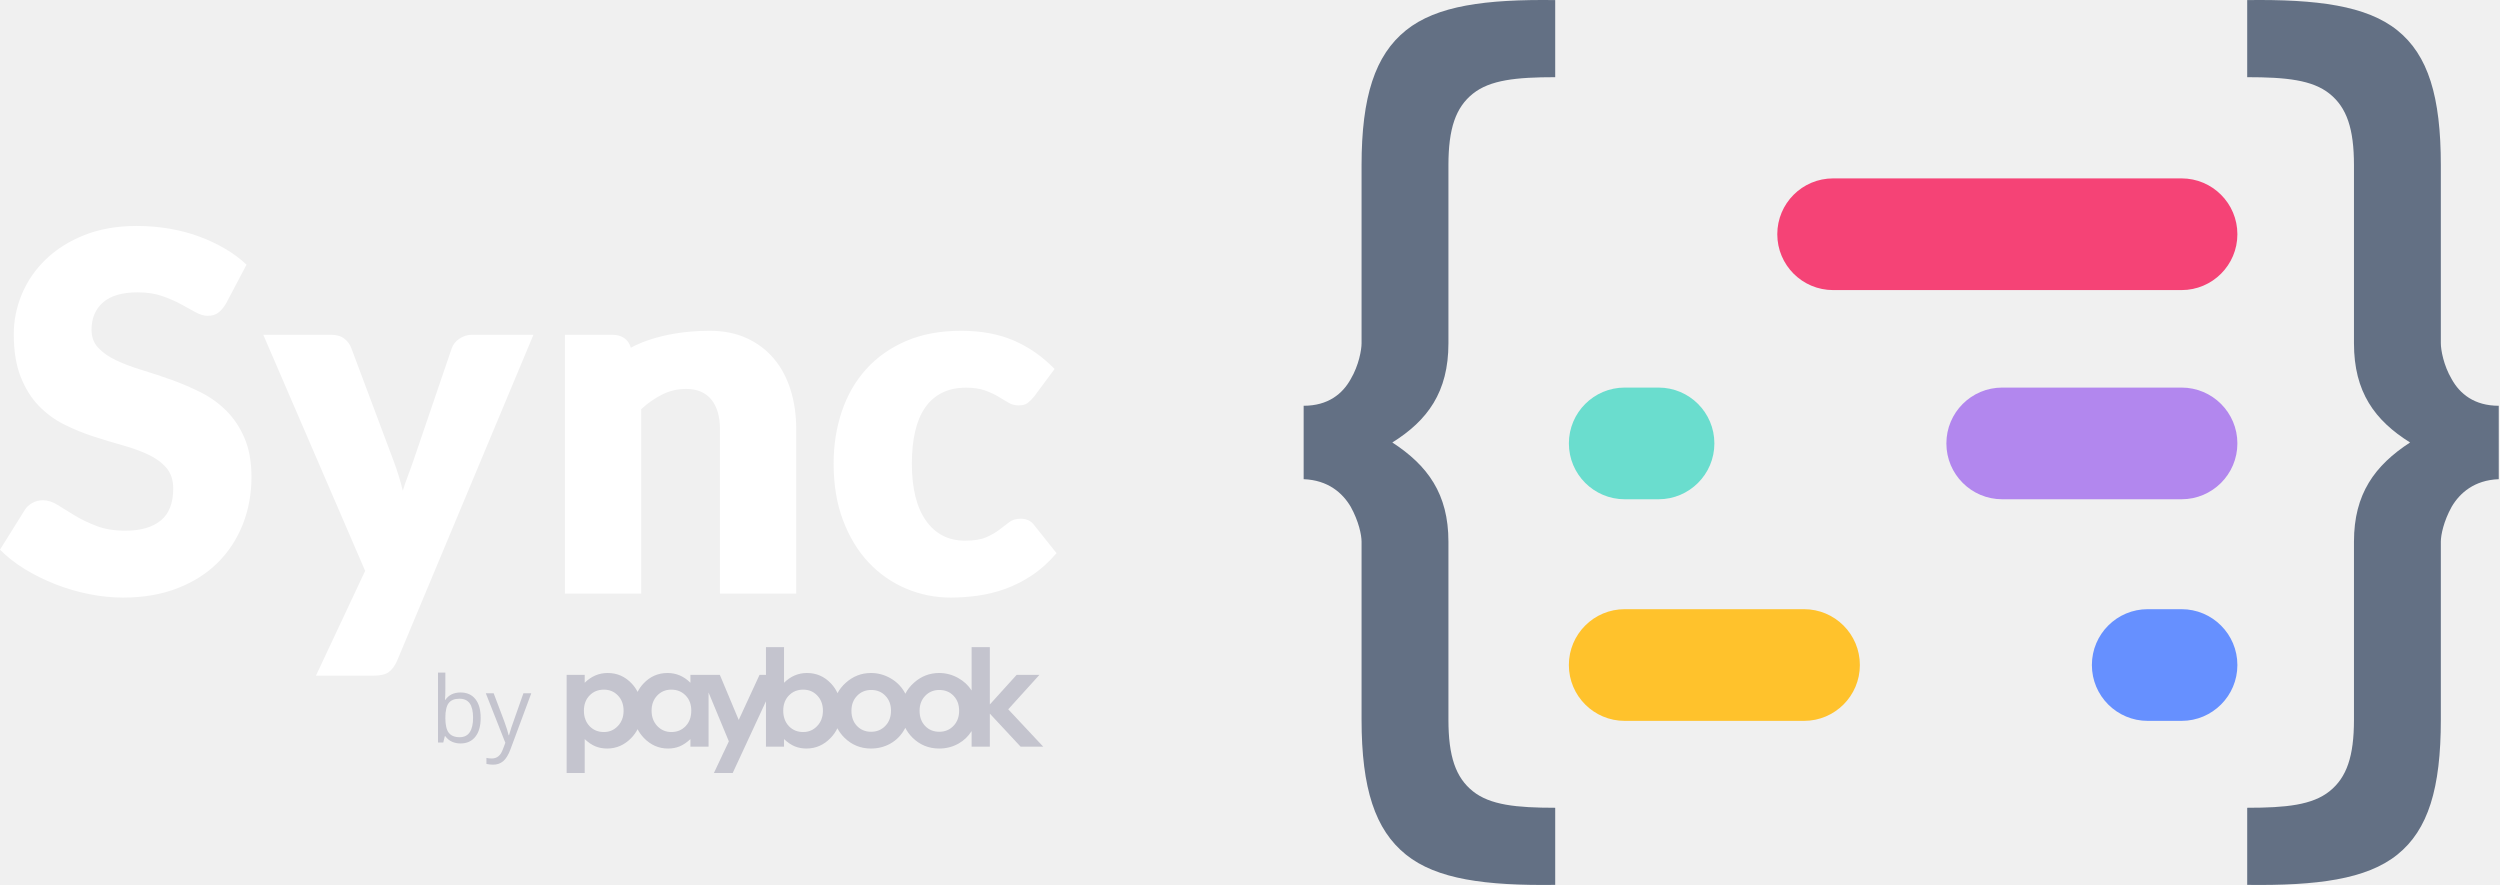
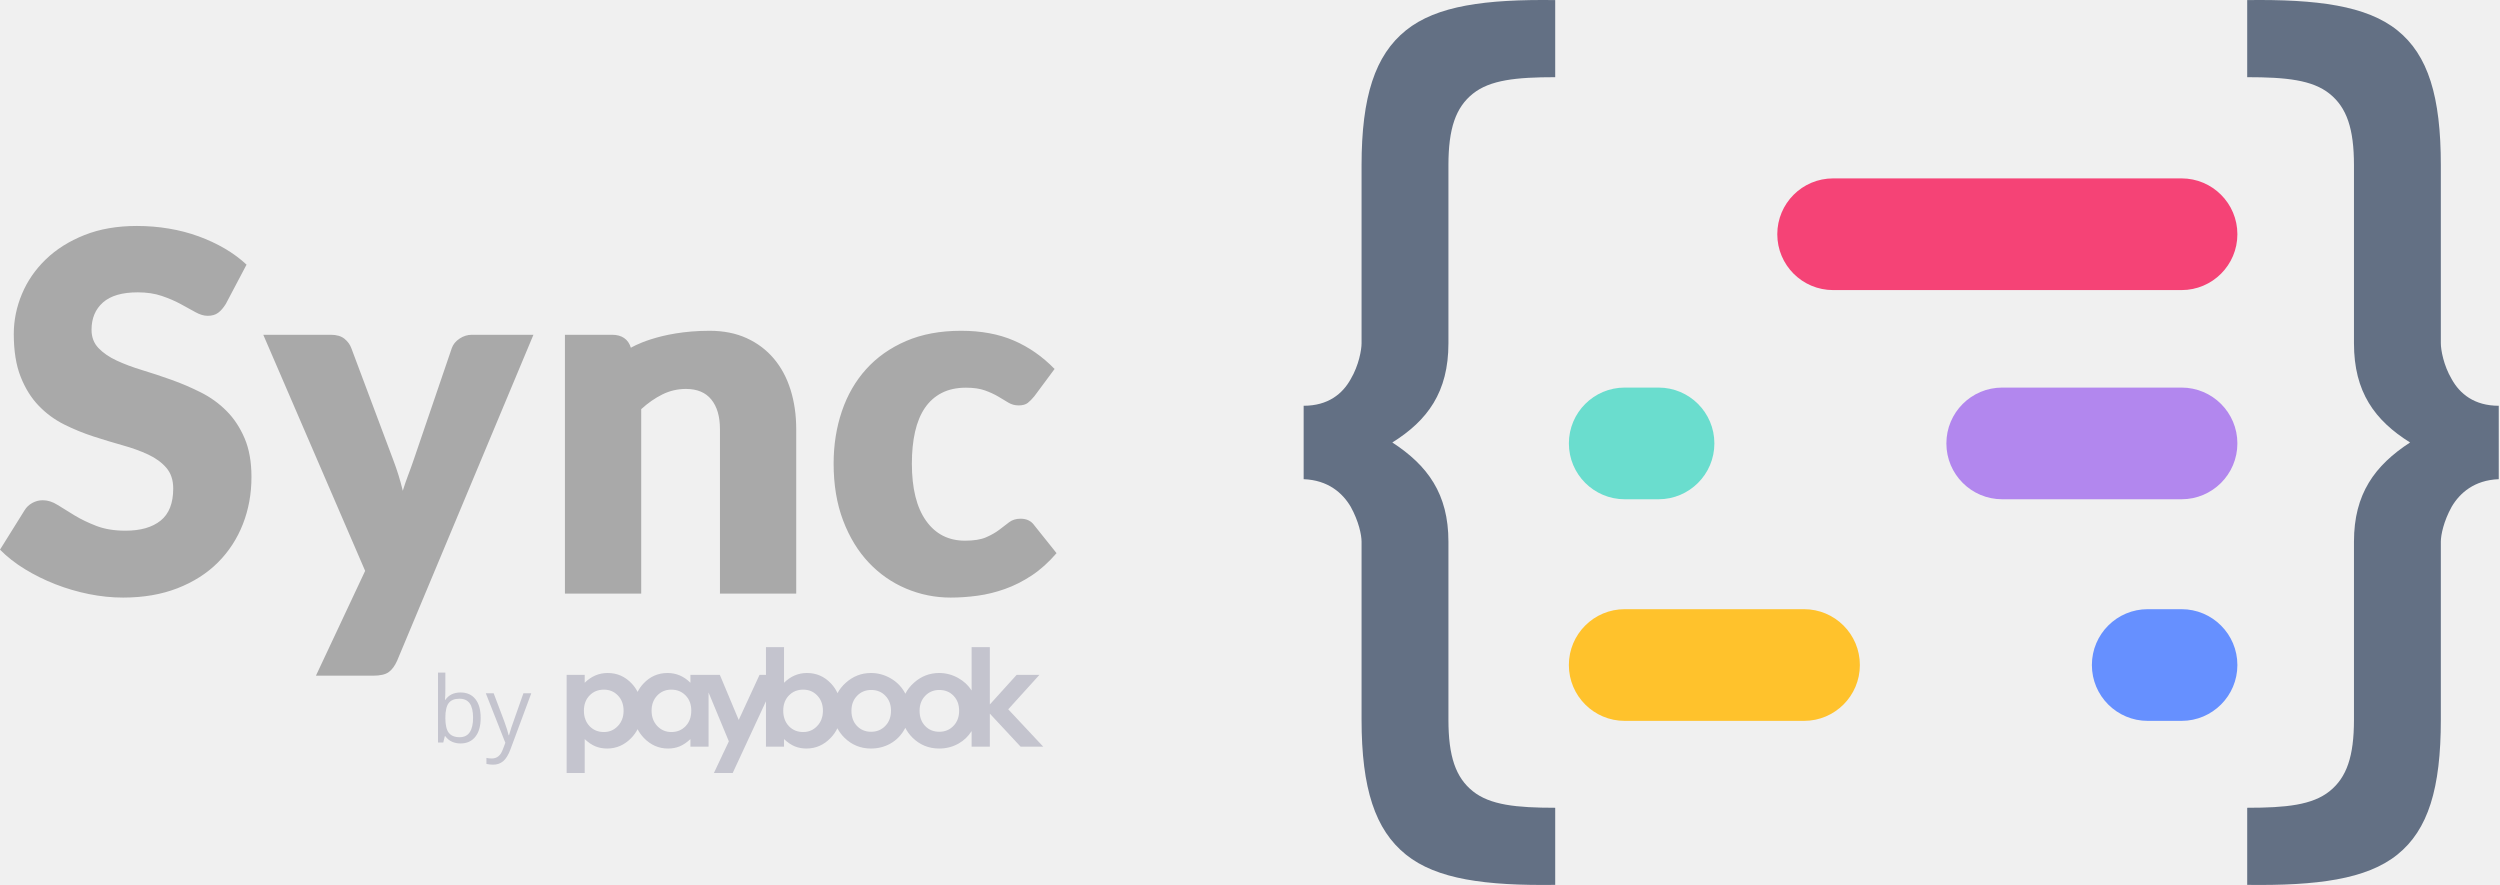
<svg xmlns="http://www.w3.org/2000/svg" width="339" height="120" viewBox="0 0 339 120" fill="none">
  <g id="logo">
    <g id="Group 4">
      <path id="Fill 3" fill-rule="evenodd" clip-rule="evenodd" d="M140.949 91.51H137.857L134.22 95.529V87.747H131.751V93.628C131.303 92.928 130.702 92.371 129.95 91.947C129.136 91.489 128.264 91.258 127.337 91.258C126.052 91.258 124.915 91.701 123.926 92.583C123.43 93.029 123.043 93.525 122.765 94.069C122.723 93.986 122.676 93.902 122.629 93.818C122.17 93.031 121.531 92.406 120.71 91.947C119.896 91.489 119.024 91.258 118.096 91.258C116.812 91.258 115.676 91.701 114.686 92.583C114.213 93.007 113.841 93.477 113.566 93.99C113.351 93.516 113.062 93.087 112.702 92.699C111.803 91.738 110.712 91.258 109.426 91.258C108.835 91.258 108.281 91.369 107.762 91.589C107.244 91.811 106.762 92.141 106.315 92.583V87.747H103.864V91.51H102.993L100.17 97.625L97.611 91.51H93.62V92.583C93.179 92.141 92.7 91.811 92.181 91.589C91.663 91.369 91.108 91.258 90.517 91.258C89.233 91.258 88.141 91.738 87.243 92.699C86.924 93.04 86.663 93.414 86.458 93.821C86.252 93.414 85.991 93.04 85.673 92.699C84.774 91.738 83.683 91.258 82.398 91.258C81.806 91.258 81.252 91.369 80.734 91.589C80.215 91.811 79.733 92.141 79.287 92.583V91.51H76.835V104.816H79.287V100.221C79.768 100.675 80.254 101.004 80.743 101.207C81.232 101.404 81.759 101.502 82.326 101.502C83.597 101.502 84.698 101.016 85.628 100.043C85.966 99.685 86.242 99.299 86.458 98.879C86.673 99.299 86.95 99.685 87.287 100.043C88.217 101.016 89.317 101.502 90.589 101.502C91.156 101.502 91.681 101.404 92.164 101.207C92.652 101.004 93.137 100.675 93.62 100.221V101.252H96.08V93.9L98.832 100.527L96.806 104.816H99.356L103.864 95.094V101.252H106.315V100.221C106.797 100.675 107.283 101.004 107.771 101.207C108.26 101.404 108.788 101.502 109.355 101.502C110.627 101.502 111.726 101.016 112.655 100.043C113.028 99.649 113.326 99.22 113.549 98.752C113.787 99.204 114.098 99.628 114.488 100.017C115.489 101.007 116.694 101.502 118.105 101.502C119.064 101.502 119.942 101.278 120.738 100.83C121.533 100.378 122.16 99.75 122.619 98.95C122.668 98.865 122.715 98.78 122.759 98.693C123 99.169 123.322 99.611 123.726 100.017C124.728 101.007 125.934 101.502 127.345 101.502C128.304 101.502 129.183 101.278 129.977 100.83C130.713 100.412 131.304 99.846 131.751 99.132V101.252H134.22V96.765L138.4 101.252H141.466L136.716 96.182L140.949 91.51ZM83.782 98.448C83.27 98.992 82.636 99.264 81.882 99.264C81.105 99.264 80.46 98.999 79.947 98.467C79.435 97.929 79.178 97.228 79.178 96.362C79.178 95.514 79.435 94.829 79.947 94.304C80.46 93.778 81.105 93.515 81.882 93.515C82.654 93.515 83.294 93.783 83.801 94.321C84.307 94.852 84.559 95.536 84.559 96.371C84.559 97.213 84.301 97.906 83.782 98.448ZM92.969 98.467C92.456 98.999 91.811 99.264 91.033 99.264C90.279 99.264 89.643 98.992 89.124 98.448C88.612 97.906 88.355 97.213 88.355 96.371C88.355 95.536 88.609 94.852 89.115 94.321C89.622 93.783 90.258 93.515 91.024 93.515C91.808 93.516 92.456 93.778 92.969 94.304C93.482 94.829 93.738 95.514 93.738 96.362C93.738 97.228 93.482 97.929 92.969 98.467ZM110.811 98.448C110.298 98.992 109.665 99.264 108.912 99.264C108.133 99.264 107.488 98.999 106.976 98.467C106.463 97.929 106.207 97.228 106.207 96.362C106.207 95.514 106.463 94.829 106.976 94.304C107.488 93.778 108.133 93.515 108.912 93.515C109.683 93.515 110.322 93.783 110.829 94.321C111.335 94.852 111.589 95.536 111.589 96.371C111.589 97.213 111.329 97.906 110.811 98.448ZM120.051 98.431C119.538 98.963 118.896 99.228 118.124 99.228C117.352 99.228 116.713 98.966 116.206 98.44C115.705 97.915 115.456 97.228 115.456 96.38C115.456 95.558 115.709 94.882 116.215 94.356C116.727 93.825 117.366 93.559 118.134 93.559C118.917 93.559 119.558 93.822 120.059 94.347C120.567 94.868 120.82 95.545 120.82 96.38C120.82 97.216 120.563 97.899 120.051 98.431ZM129.29 98.431C128.778 98.963 128.136 99.228 127.364 99.228C126.592 99.228 125.953 98.966 125.446 98.44C124.946 97.915 124.696 97.228 124.696 96.38C124.696 95.558 124.949 94.882 125.455 94.356C125.967 93.825 126.608 93.559 127.373 93.559C128.156 93.559 128.8 93.822 129.3 94.347C129.806 94.868 130.059 95.545 130.059 96.38C130.059 97.216 129.803 97.899 129.29 98.431Z" fill="#C4C4CE" />
      <path id="by" fill-rule="evenodd" clip-rule="evenodd" d="M59.393 100.691V91.206H60.389V93.51C60.389 94.026 60.373 94.489 60.341 94.9H60.389C60.852 94.233 61.54 93.9 62.452 93.9C63.315 93.9 63.986 94.2 64.464 94.799C64.942 95.399 65.18 96.247 65.18 97.344C65.18 98.442 64.94 99.294 64.458 99.902C63.976 100.509 63.307 100.813 62.452 100.813C62.024 100.813 61.633 100.733 61.279 100.572C60.925 100.412 60.629 100.165 60.389 99.832H60.317L60.107 100.691H59.393ZM60.389 97.344C60.389 98.283 60.542 98.954 60.85 99.359C61.158 99.763 61.652 99.965 62.332 99.965C62.943 99.965 63.399 99.739 63.699 99.286C63.999 98.833 64.149 98.181 64.149 97.332C64.149 96.462 63.999 95.814 63.699 95.387C63.399 94.961 62.935 94.747 62.308 94.747C61.628 94.747 61.138 94.945 60.838 95.342C60.538 95.738 60.389 96.405 60.389 97.344ZM65.876 94.01H66.943L68.382 97.82C68.698 98.689 68.894 99.317 68.97 99.703H69.018C69.07 99.496 69.179 99.142 69.345 98.64C69.511 98.138 70.053 96.594 70.973 94.01H72.041L69.216 101.618C68.936 102.369 68.609 102.903 68.235 103.218C67.862 103.533 67.403 103.69 66.859 103.69C66.555 103.69 66.255 103.656 65.96 103.587V102.776C66.179 102.825 66.425 102.849 66.697 102.849C67.381 102.849 67.869 102.459 68.16 101.679L68.526 100.728L65.876 94.01Z" fill="#C4C4CE" />
    </g>
    <g id="Sync Copy 25 + Group Copy 17 + Path + Path Copy Copy Copy Copy + Fill 3 + by Copy 2">
      <g id="Sync Copy 25 + Group Copy 17 + Path + Path Copy Copy Copy Copy">
-         <path id="Sync Copy 25" fill-rule="evenodd" clip-rule="evenodd" d="M30.629 41.199C30.295 41.741 29.945 42.147 29.578 42.417C29.211 42.688 28.738 42.824 28.16 42.824C27.648 42.824 27.098 42.66 26.508 42.333C25.919 42.006 25.251 41.639 24.506 41.233C23.761 40.827 22.91 40.46 21.954 40.133C20.997 39.806 19.907 39.642 18.684 39.642C16.571 39.642 14.997 40.099 13.963 41.013C12.929 41.927 12.412 43.162 12.412 44.719C12.412 45.712 12.723 46.535 13.346 47.189C13.969 47.844 14.786 48.408 15.798 48.881C16.81 49.355 17.967 49.789 19.268 50.184C20.569 50.579 21.898 51.019 23.255 51.504C24.612 51.989 25.941 52.559 27.242 53.213C28.543 53.867 29.7 54.702 30.712 55.718C31.724 56.733 32.542 57.968 33.164 59.423C33.787 60.879 34.099 62.633 34.099 64.686C34.099 66.965 33.709 69.097 32.931 71.082C32.152 73.067 31.023 74.799 29.544 76.277C28.065 77.755 26.241 78.917 24.073 79.763C21.904 80.609 19.44 81.032 16.682 81.032C15.17 81.032 13.629 80.874 12.061 80.558C10.493 80.242 8.975 79.796 7.507 79.221C6.039 78.646 4.66 77.963 3.37 77.174C2.08 76.384 0.956 75.504 0 74.534L3.336 69.187C3.581 68.781 3.926 68.454 4.371 68.205C4.816 67.957 5.294 67.833 5.805 67.833C6.473 67.833 7.146 68.047 7.824 68.476C8.502 68.905 9.27 69.379 10.126 69.898C10.982 70.416 11.967 70.89 13.079 71.319C14.191 71.748 15.503 71.962 17.016 71.962C19.062 71.962 20.653 71.505 21.787 70.591C22.922 69.678 23.489 68.228 23.489 66.243C23.489 65.092 23.177 64.156 22.555 63.434C21.932 62.712 21.114 62.114 20.102 61.64C19.09 61.166 17.939 60.749 16.649 60.388C15.359 60.027 14.035 59.626 12.678 59.186C11.322 58.746 9.998 58.205 8.708 57.562C7.418 56.919 6.267 56.073 5.255 55.024C4.243 53.975 3.425 52.666 2.803 51.098C2.18 49.53 1.868 47.595 1.868 45.294C1.868 43.444 2.235 41.639 2.969 39.879C3.703 38.12 4.782 36.551 6.206 35.175C7.629 33.799 9.375 32.699 11.444 31.876C13.513 31.052 15.882 30.64 18.551 30.64C20.041 30.64 21.492 30.759 22.905 30.996C24.317 31.233 25.657 31.582 26.925 32.045C28.193 32.507 29.378 33.06 30.479 33.703C31.58 34.346 32.564 35.074 33.431 35.886L30.629 41.199ZM53.85 89.594C53.539 90.293 53.161 90.806 52.716 91.133C52.271 91.461 51.559 91.624 50.581 91.624H42.84L49.513 77.41L35.7 45.395H44.842C45.643 45.395 46.266 45.576 46.71 45.937C47.155 46.298 47.467 46.727 47.645 47.223L53.316 62.35C53.85 63.749 54.284 65.148 54.618 66.547C54.84 65.825 55.085 65.114 55.352 64.415C55.619 63.715 55.874 63.005 56.119 62.283L61.257 47.223C61.435 46.704 61.786 46.27 62.308 45.92C62.831 45.57 63.393 45.395 63.993 45.395H72.334L53.85 89.594ZM76.605 80.49V45.396H83.011C83.656 45.396 84.196 45.542 84.63 45.836C85.063 46.129 85.369 46.569 85.547 47.155C85.547 47.155 89.276 44.854 96.224 44.854C98.114 44.854 99.788 45.187 101.245 45.852C102.702 46.518 103.931 47.443 104.932 48.627C105.933 49.812 106.689 51.222 107.201 52.858C107.712 54.493 107.968 56.27 107.968 58.188V80.49H97.625V58.188C97.625 56.473 97.236 55.137 96.457 54.178C95.679 53.219 94.533 52.739 93.021 52.739C91.886 52.739 90.819 52.988 89.818 53.484C88.817 53.98 87.86 54.646 86.948 55.481V80.49H76.605ZM140.265 53.721C139.953 54.104 139.653 54.409 139.364 54.635C139.075 54.86 138.663 54.973 138.129 54.973C137.618 54.973 137.156 54.849 136.745 54.601C136.333 54.352 135.872 54.076 135.36 53.772C134.848 53.467 134.248 53.191 133.558 52.942C132.869 52.694 132.013 52.57 130.989 52.57C129.721 52.57 128.626 52.807 127.703 53.281C126.78 53.755 126.018 54.431 125.417 55.311C124.817 56.191 124.372 57.269 124.083 58.543C123.794 59.818 123.649 61.256 123.649 62.858C123.649 66.22 124.289 68.803 125.568 70.608C126.847 72.413 128.609 73.316 130.856 73.316C132.057 73.316 133.008 73.163 133.709 72.859C134.409 72.554 135.004 72.216 135.494 71.843C135.983 71.471 136.433 71.127 136.845 70.811C137.256 70.495 137.773 70.337 138.396 70.337C139.219 70.337 139.842 70.642 140.265 71.251L143.268 75.008C142.2 76.249 141.077 77.258 139.898 78.037C138.719 78.815 137.512 79.424 136.278 79.864C135.043 80.304 133.803 80.609 132.557 80.778C131.312 80.947 130.1 81.032 128.921 81.032C126.808 81.032 124.789 80.626 122.865 79.813C120.941 79.001 119.251 77.822 117.794 76.277C116.337 74.731 115.18 72.831 114.324 70.574C113.467 68.318 113.039 65.746 113.039 62.858C113.039 60.331 113.412 57.968 114.157 55.768C114.902 53.569 116.003 51.662 117.46 50.049C118.917 48.436 120.719 47.167 122.865 46.242C125.012 45.317 127.497 44.854 130.322 44.854C133.036 44.854 135.416 45.294 137.462 46.174C139.508 47.054 141.355 48.34 143.001 50.032L140.265 53.721Z" fill="white" />
+         <path id="Sync Copy 25" fill-rule="evenodd" clip-rule="evenodd" d="M30.629 41.199C30.295 41.741 29.945 42.147 29.578 42.417C29.211 42.688 28.738 42.824 28.16 42.824C27.648 42.824 27.098 42.66 26.508 42.333C25.919 42.006 25.251 41.639 24.506 41.233C23.761 40.827 22.91 40.46 21.954 40.133C20.997 39.806 19.907 39.642 18.684 39.642C16.571 39.642 14.997 40.099 13.963 41.013C12.929 41.927 12.412 43.162 12.412 44.719C12.412 45.712 12.723 46.535 13.346 47.189C13.969 47.844 14.786 48.408 15.798 48.881C16.81 49.355 17.967 49.789 19.268 50.184C20.569 50.579 21.898 51.019 23.255 51.504C24.612 51.989 25.941 52.559 27.242 53.213C28.543 53.867 29.7 54.702 30.712 55.718C31.724 56.733 32.542 57.968 33.164 59.423C33.787 60.879 34.099 62.633 34.099 64.686C34.099 66.965 33.709 69.097 32.931 71.082C32.152 73.067 31.023 74.799 29.544 76.277C28.065 77.755 26.241 78.917 24.073 79.763C21.904 80.609 19.44 81.032 16.682 81.032C15.17 81.032 13.629 80.874 12.061 80.558C10.493 80.242 8.975 79.796 7.507 79.221C6.039 78.646 4.66 77.963 3.37 77.174C2.08 76.384 0.956 75.504 0 74.534L3.336 69.187C3.581 68.781 3.926 68.454 4.371 68.205C4.816 67.957 5.294 67.833 5.805 67.833C6.473 67.833 7.146 68.047 7.824 68.476C8.502 68.905 9.27 69.379 10.126 69.898C10.982 70.416 11.967 70.89 13.079 71.319C14.191 71.748 15.503 71.962 17.016 71.962C19.062 71.962 20.653 71.505 21.787 70.591C22.922 69.678 23.489 68.228 23.489 66.243C23.489 65.092 23.177 64.156 22.555 63.434C21.932 62.712 21.114 62.114 20.102 61.64C19.09 61.166 17.939 60.749 16.649 60.388C15.359 60.027 14.035 59.626 12.678 59.186C11.322 58.746 9.998 58.205 8.708 57.562C7.418 56.919 6.267 56.073 5.255 55.024C4.243 53.975 3.425 52.666 2.803 51.098C2.18 49.53 1.868 47.595 1.868 45.294C1.868 43.444 2.235 41.639 2.969 39.879C3.703 38.12 4.782 36.551 6.206 35.175C7.629 33.799 9.375 32.699 11.444 31.876C13.513 31.052 15.882 30.64 18.551 30.64C20.041 30.64 21.492 30.759 22.905 30.996C24.317 31.233 25.657 31.582 26.925 32.045C28.193 32.507 29.378 33.06 30.479 33.703C31.58 34.346 32.564 35.074 33.431 35.886L30.629 41.199ZM53.85 89.594C53.539 90.293 53.161 90.806 52.716 91.133C52.271 91.461 51.559 91.624 50.581 91.624H42.84L49.513 77.41L35.7 45.395H44.842C45.643 45.395 46.266 45.576 46.71 45.937C47.155 46.298 47.467 46.727 47.645 47.223L53.316 62.35C53.85 63.749 54.284 65.148 54.618 66.547C54.84 65.825 55.085 65.114 55.352 64.415C55.619 63.715 55.874 63.005 56.119 62.283L61.257 47.223C61.435 46.704 61.786 46.27 62.308 45.92C62.831 45.57 63.393 45.395 63.993 45.395H72.334L53.85 89.594ZM76.605 80.49V45.396H83.011C83.656 45.396 84.196 45.542 84.63 45.836C85.063 46.129 85.369 46.569 85.547 47.155C85.547 47.155 89.276 44.854 96.224 44.854C98.114 44.854 99.788 45.187 101.245 45.852C102.702 46.518 103.931 47.443 104.932 48.627C105.933 49.812 106.689 51.222 107.201 52.858C107.712 54.493 107.968 56.27 107.968 58.188V80.49H97.625V58.188C97.625 56.473 97.236 55.137 96.457 54.178C95.679 53.219 94.533 52.739 93.021 52.739C91.886 52.739 90.819 52.988 89.818 53.484C88.817 53.98 87.86 54.646 86.948 55.481V80.49H76.605ZM140.265 53.721C139.953 54.104 139.653 54.409 139.364 54.635C139.075 54.86 138.663 54.973 138.129 54.973C137.618 54.973 137.156 54.849 136.745 54.601C136.333 54.352 135.872 54.076 135.36 53.772C134.848 53.467 134.248 53.191 133.558 52.942C132.869 52.694 132.013 52.57 130.989 52.57C129.721 52.57 128.626 52.807 127.703 53.281C126.78 53.755 126.018 54.431 125.417 55.311C124.817 56.191 124.372 57.269 124.083 58.543C123.794 59.818 123.649 61.256 123.649 62.858C123.649 66.22 124.289 68.803 125.568 70.608C126.847 72.413 128.609 73.316 130.856 73.316C132.057 73.316 133.008 73.163 133.709 72.859C134.409 72.554 135.004 72.216 135.494 71.843C135.983 71.471 136.433 71.127 136.845 70.811C137.256 70.495 137.773 70.337 138.396 70.337C139.219 70.337 139.842 70.642 140.265 71.251L143.268 75.008C142.2 76.249 141.077 77.258 139.898 78.037C138.719 78.815 137.512 79.424 136.278 79.864C135.043 80.304 133.803 80.609 132.557 80.778C131.312 80.947 130.1 81.032 128.921 81.032C126.808 81.032 124.789 80.626 122.865 79.813C120.941 79.001 119.251 77.822 117.794 76.277C116.337 74.731 115.18 72.831 114.324 70.574C113.467 68.318 113.039 65.746 113.039 62.858C113.039 60.331 113.412 57.968 114.157 55.768C114.902 53.569 116.003 51.662 117.46 50.049C118.917 48.436 120.719 47.167 122.865 46.242C125.012 45.317 127.497 44.854 130.322 44.854C133.036 44.854 135.416 45.294 137.462 46.174C139.508 47.054 141.355 48.34 143.001 50.032L140.265 53.721Z" fill="darkgray" />
        <g id="icon">
          <path id="Combined Shape" fill-rule="evenodd" clip-rule="evenodd" d="M199.72 12.706C202.051 10.839 205.61 10.466 210.886 10.466V0.011C201.438 -0.113 194.812 0.758 190.64 4.118C186.468 7.479 184.628 13.079 184.628 22.414V46.559C184.628 47.43 184.26 49.545 183.155 51.412C182.051 53.404 180.088 55.022 176.775 55.022V64.978C180.088 65.103 182.051 66.845 183.155 68.712C184.26 70.703 184.628 72.57 184.628 73.442V97.586C184.628 106.921 186.468 112.521 190.64 115.882C194.812 119.242 201.438 120.113 210.886 119.989V109.534C205.61 109.534 202.051 109.161 199.72 107.294C197.389 105.427 196.407 102.565 196.407 97.586V73.442C196.407 66.97 193.585 63.111 188.8 60C193.585 57.013 196.407 53.155 196.407 46.559V22.414C196.407 17.435 197.389 14.573 199.72 12.706ZM332.45 51.412C331.346 49.545 330.978 47.43 330.978 46.559V22.414C330.978 13.079 329.26 7.479 325.088 4.118C320.916 0.758 314.168 -0.113 304.72 0.011V10.466C309.996 10.466 313.554 10.839 315.885 12.706C318.217 14.573 319.198 17.435 319.198 22.414V46.559C319.198 53.155 322.02 57.013 326.806 60C322.02 63.111 319.198 66.97 319.198 73.442V97.586C319.198 102.565 318.217 105.427 315.885 107.294C313.554 109.161 309.996 109.534 304.72 109.534V119.989C314.168 120.113 320.916 119.242 325.088 115.882C329.26 112.521 330.978 106.921 330.978 97.586V73.442C330.978 72.57 331.346 70.703 332.45 68.712C333.554 66.845 335.518 65.103 338.83 64.978V55.022C335.518 55.022 333.554 53.404 332.45 51.412Z" fill="#637084" />
          <rect id="Path" x="303.389" y="39.335" width="62.389" height="15.145" rx="7.572" transform="rotate(-180 303.389 39.335)" fill="#F54376" />
          <rect id="Path_2" x="303.389" y="67.7" width="39.46" height="15.145" rx="7.572" transform="rotate(-180 303.389 67.7)" fill="#B287EE" />
          <rect id="Path Copy 2" x="232.47" y="67.7" width="19.73" height="15.145" rx="7.572" transform="rotate(-180 232.47 67.7)" fill="#6ADDCE" />
          <rect id="Path_3" x="303.389" y="97.749" width="19.73" height="15.145" rx="7.572" transform="rotate(-180 303.389 97.7495)" fill="#6690FF" />
          <rect id="Path_4" x="252.198" y="97.749" width="39.46" height="15.145" rx="7.572" transform="rotate(-180 252.198 97.7495)" fill="#FFC22C" />
        </g>
      </g>
    </g>
  </g>
</svg>
